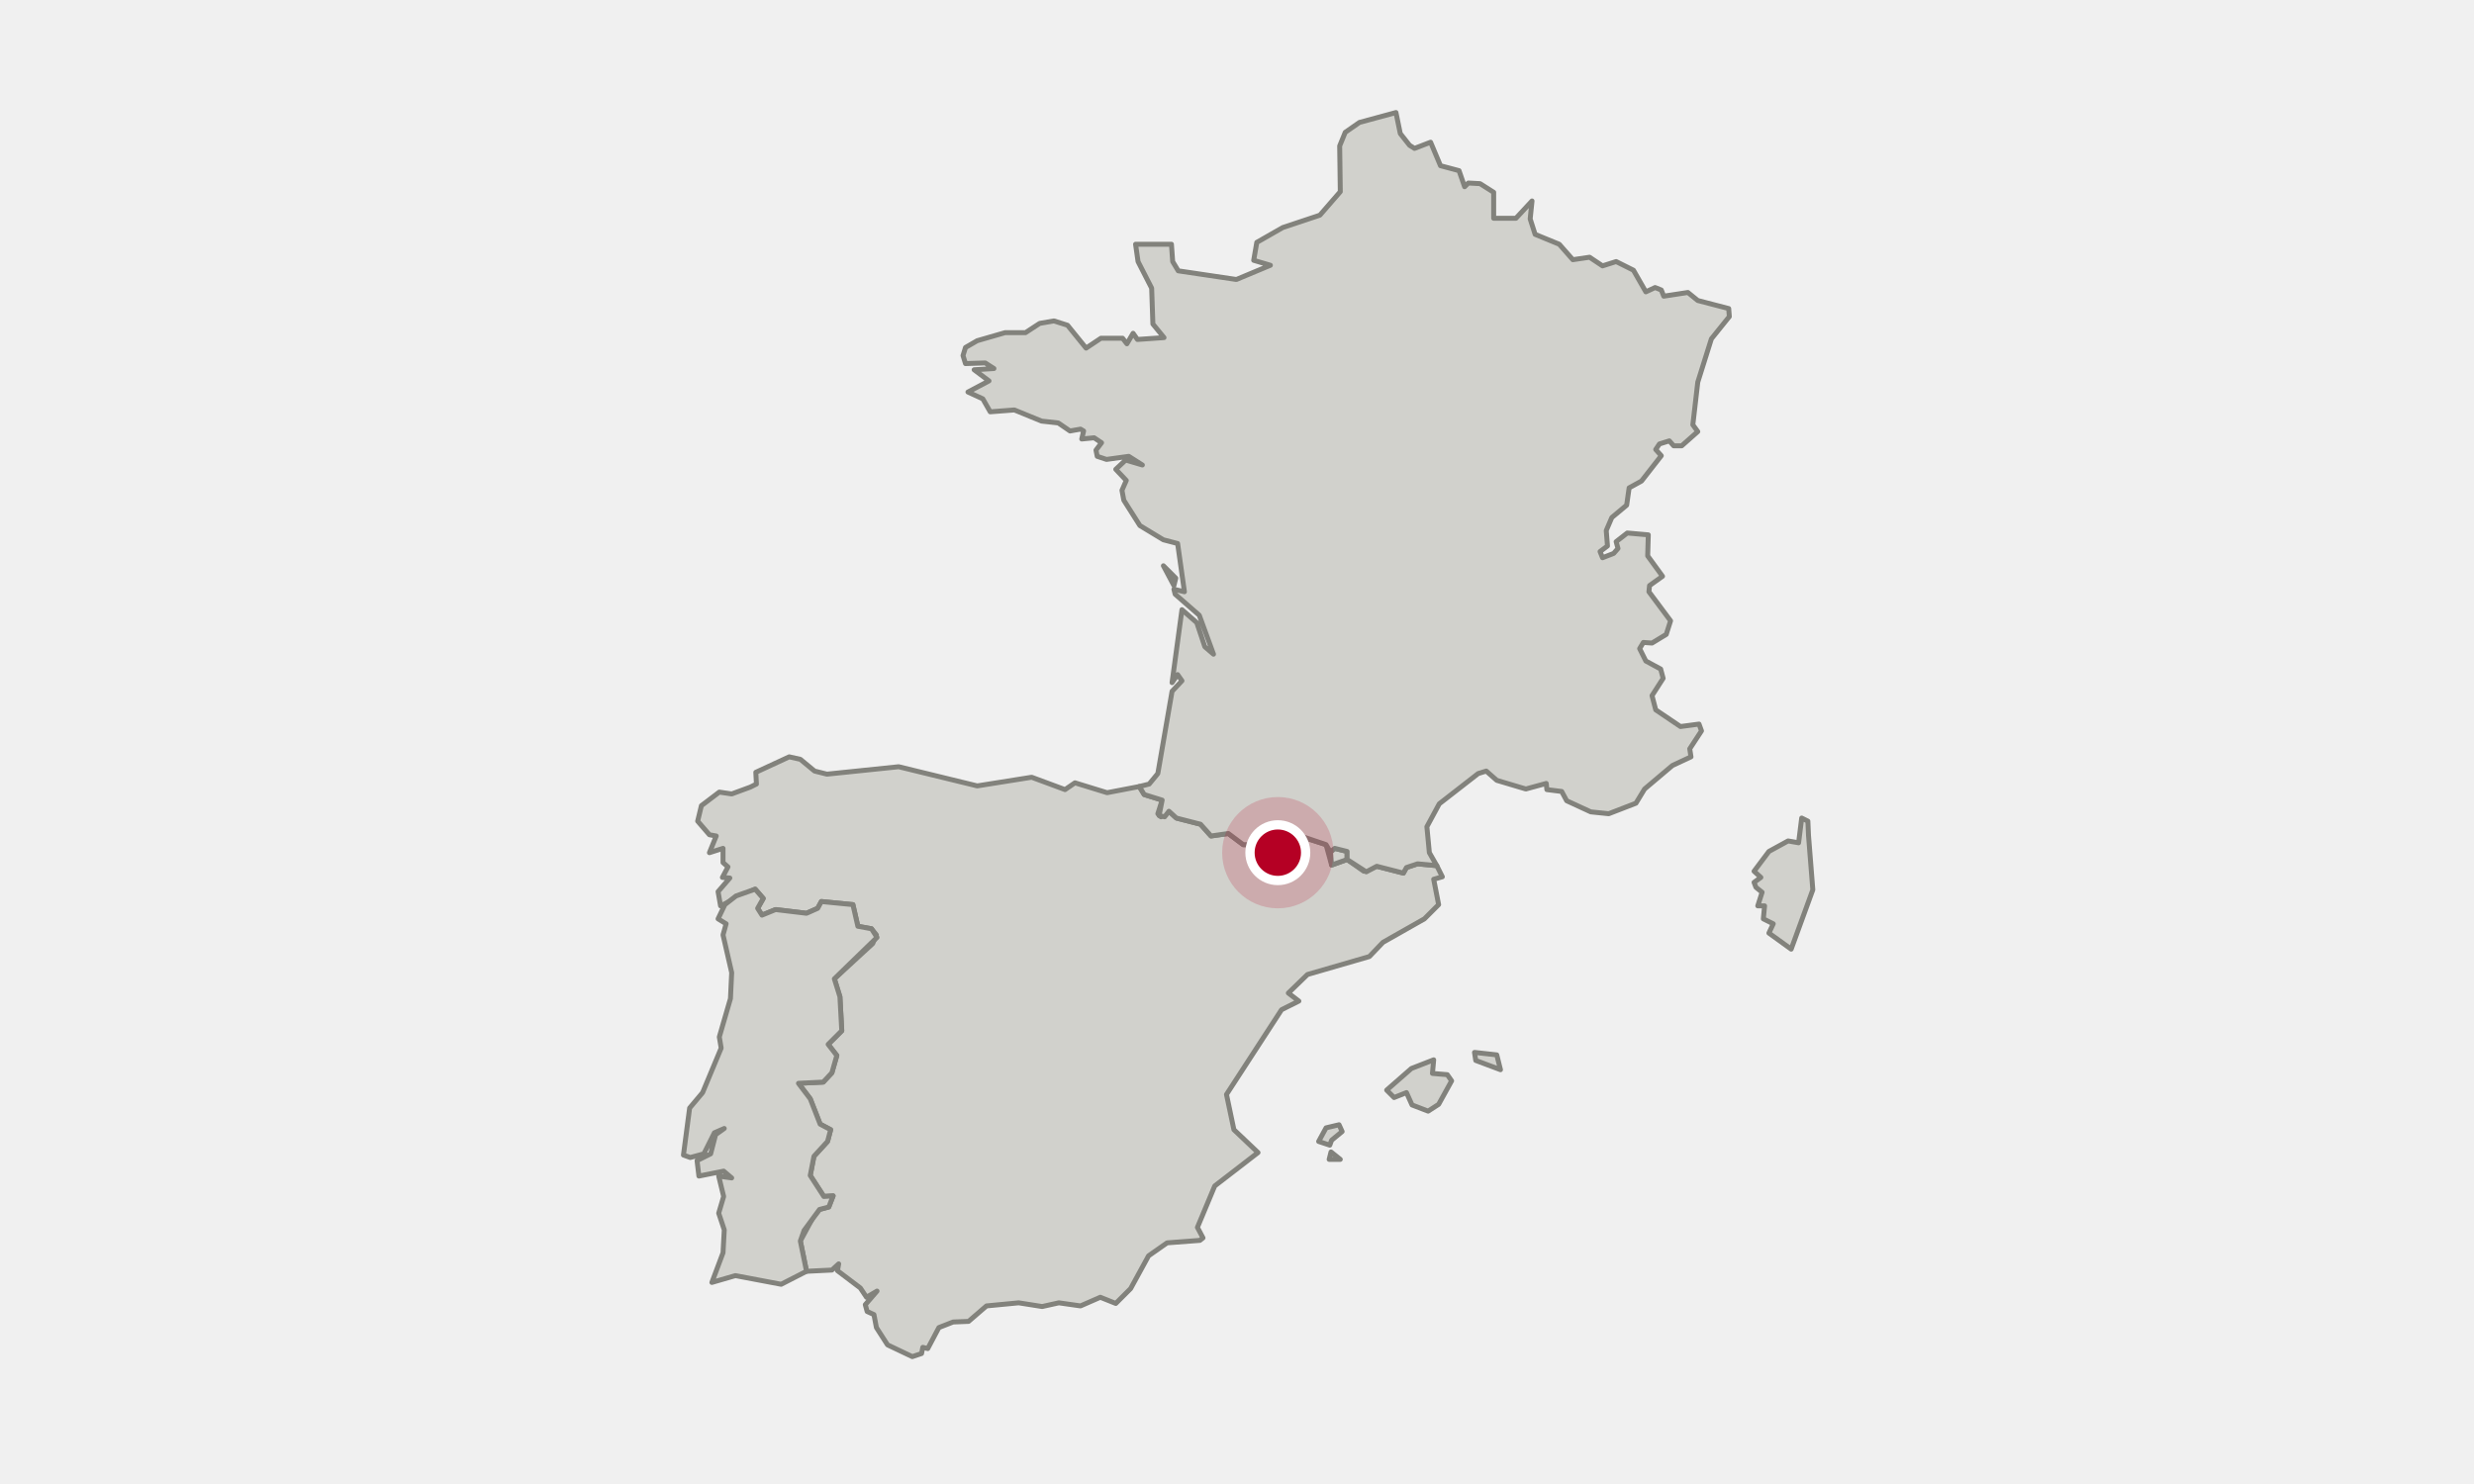
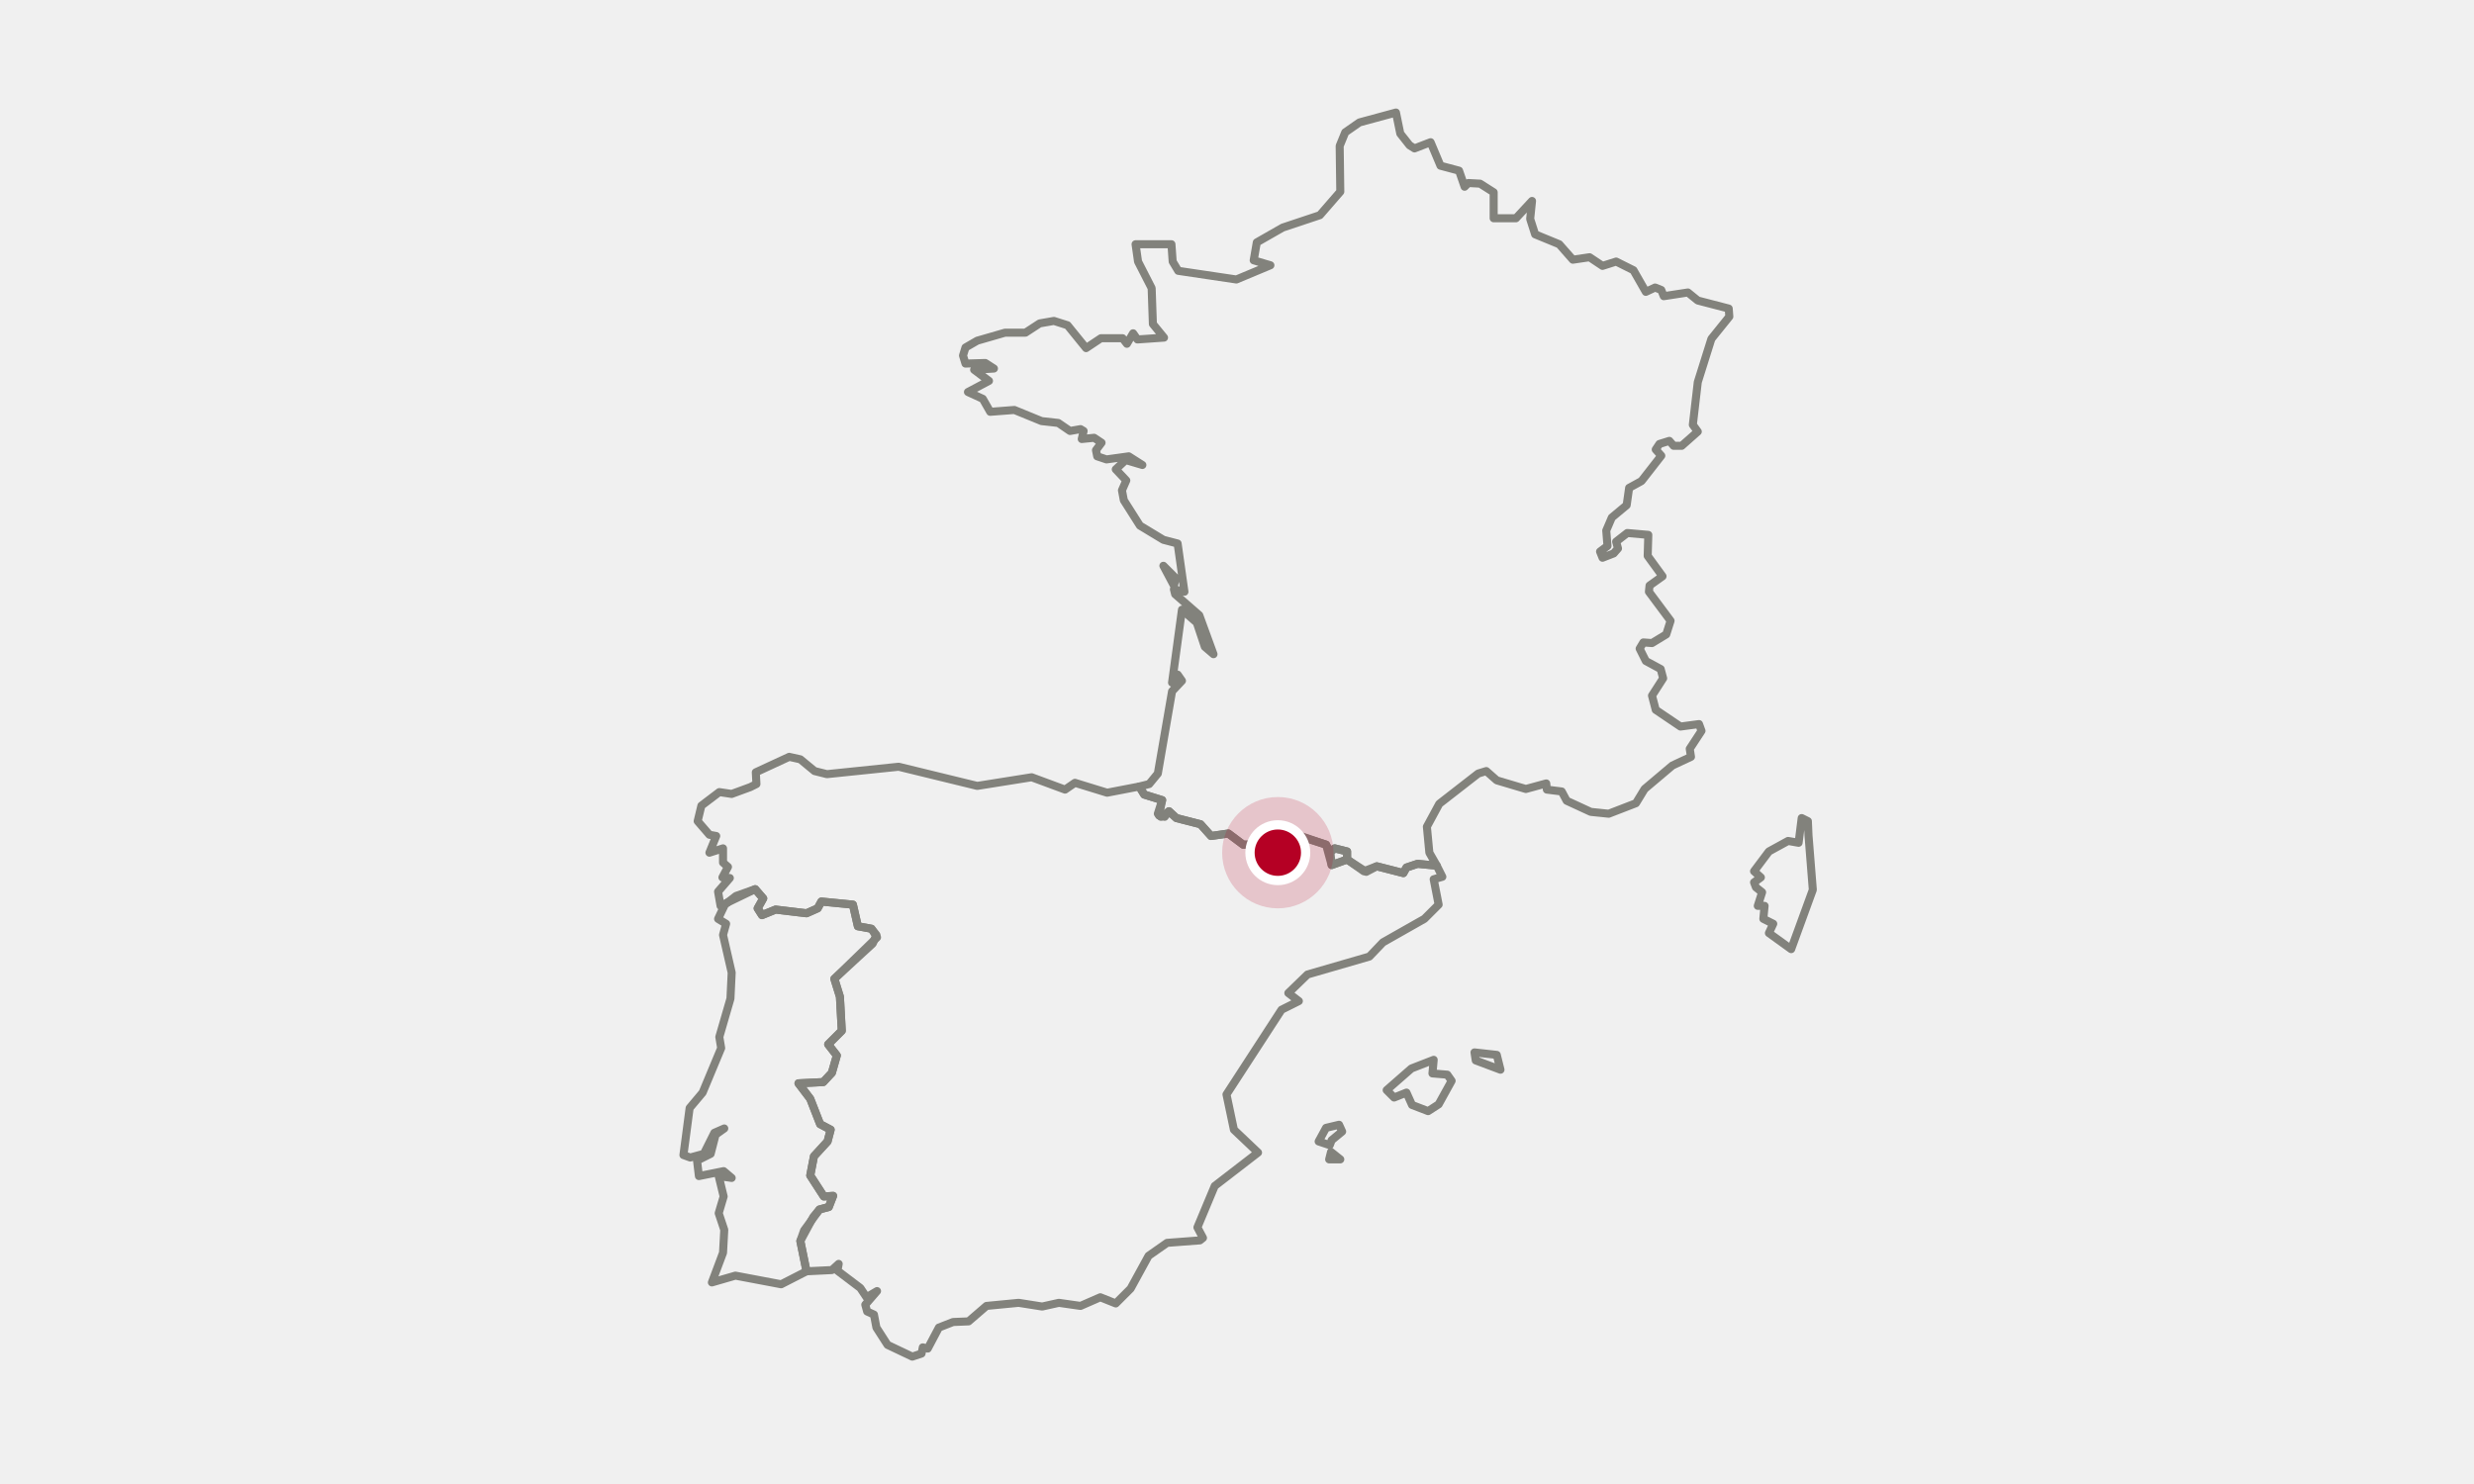
<svg xmlns="http://www.w3.org/2000/svg" width="400" height="240" viewBox="0 0 400 240">
-   <g fill="#d1d1cc" stroke="#82827c" stroke-width=".8" stroke-linejoin="round" fill-rule="evenodd">
+   <g fill="none" stroke="#82827c" stroke-width="1.3" stroke-linejoin="round" fill-rule="evenodd">
    <path data-country="ESP" d="M216.7,187.5 214.9,187.5 215.2,186.3 216.7,187.5ZM231.6,173.6 234,173.8 234.7,174.8 232.6,178.6 230.9,179.7 228.3,178.7 227.4,176.7 225.4,177.5 224.2,176.3 228.2,172.8 231.8,171.4 231.6,173.6ZM242.6,173 238.6,171.5 238.4,170.2 242,170.6 242.6,173ZM215.3,184.4 215,185.2 213.2,184.6 214.4,182.4 216.5,181.9 217,183 215.3,184.4ZM184.2,127.2 185,128.5 187.9,129.4 187.2,131.6 187.7,132.1 189,131.2 190.2,132.3 194.1,133.3 195.8,135.2 198.6,134.8 201,136.6 207.5,136.6 208.1,134.6 214.4,136.6 215.3,139.9 217.8,139 220.5,140.9 222.6,140.1 226.9,141.2 227.4,140.3 229.2,139.7 232.3,140 233.2,141.8 231.8,142.2 232.6,146.3 230.3,148.6 223.6,152.4 221.4,154.7 211.4,157.6 208.3,160.6 210,161.9 207.2,163.3 198.3,177 199.5,182.7 203.4,186.4 196.4,191.8 193.6,198.5 194.5,200.2 194,200.6 188.7,201 185.7,203.1 182.8,208.4 180.4,210.8 177.9,209.8 174.7,211.2 171.2,210.7 168.5,211.3 164.7,210.7 159.5,211.2 156.6,213.7 154.1,213.8 151.8,214.7 150,218.1 149.2,217.9 149,218.9 147.5,219.4 143.5,217.5 141.7,214.7 141.3,212.6 140.2,212.1 139.9,211 141.8,208.8 140.1,209.8 139.1,208.3 135.4,205.5 135.6,204.4 134.5,205.4 130.4,205.6 129.4,200.7 131.5,196.8 132.5,195.6 134,195.2 134.7,193.4 133.2,193.5 131,190.1 131.6,187 133.8,184.6 134.3,182.7 132.6,181.8 131,177.7 129.1,175.2 133.1,175 134.5,173.5 135.3,170.7 133.9,168.9 136.1,166.7 135.8,161.2 134.9,158.3 141.1,152.6 141.7,151.2 140.9,150.2 138.7,149.8 137.9,146.3 132.8,145.8 132.2,146.9 130.4,147.7 125.4,147.1 123.2,148 122.5,146.9 123.4,145.3 122.1,143.8 116.5,146.5 116.1,144.2 118,142 116.8,141.9 117.7,140.2 116.9,139.5 116.9,137.2 114.7,137.9 115.8,135.2 114.7,135 112.8,132.8 113.4,130.3 116.3,128.1 118.3,128.4 121.3,127.3 122.3,126.8 122.2,124.9 127.6,122.4 129.4,122.8 131.7,124.7 133.7,125.2 145.3,124 158,127.1 166.8,125.7 172.2,127.7 173.8,126.6 179,128.2 184.2,127.2Z" />
    <path data-country="PRT" d="M117.2,146.3 119,144.9 122.1,143.8 123.4,145.3 122.5,146.9 123.2,148 125.4,147.1 130.4,147.7 132.2,146.9 132.8,145.8 137.9,146.3 138.7,149.8 140.9,150.2 141.8,151.6 134.9,158.3 135.8,161.2 136.1,166.7 133.9,168.9 135.3,170.7 134.5,173.5 133.1,175 129.1,175.2 131,177.7 132.6,181.8 134.3,182.7 133.8,184.6 131.6,187 131,190.1 133.2,193.5 134.7,193.4 134,195.2 132.5,195.6 130,199 129.4,200.7 130.4,205.6 126.3,207.7 118.9,206.3 115.1,207.4 116.9,202.6 117.1,198.9 116.2,196.2 117,193.5 116.2,190.2 118.3,190.5 117,189.4 113,190.2 112.7,187.7 114.9,186.6 115.7,183.5 117.1,182.5 115.5,183.2 113.8,186.6 111.6,187.2 110.5,186.8 111.5,179.2 113.6,176.7 116.6,169.5 116.3,167.7 118.1,161.5 118.3,157.3 116.9,151.2 117.4,149.4 116.1,148.6 117.2,146.3Z" />
    <path data-country="AND" d="M217.8,139 215.3,139.9 215.1,137.8 215.8,137.2 217.8,137.7 217.8,139Z" />
    <path data-country="FRA" d="M292.4,135.1 293.1,143.9 289.6,153.5 286,150.9 286.7,149.4 285.1,148.6 285.3,146.5 284.2,146.5 284.9,144.3 283.9,143.5 283.6,142.7 284.7,141.9 283.6,140.9 286,137.7 289.1,136 290.8,136.3 291.3,132.3 292.3,132.8 292.4,135.1ZM274.5,69.8 271.9,72.1 270.6,72.1 269.9,71.3 268.3,71.8 267.7,72.7 268.6,73.7 265.4,77.8 263.4,78.9 263,81.7 260.6,83.7 259.7,85.8 259.9,88.3 258.7,89.2 259.1,90.2 260.9,89.5 261.6,88.7 261.3,87.6 263.1,86.2 266.5,86.5 266.4,89.9 268.8,93.2 266.7,94.7 266.6,95.7 270.1,100.4 269.4,102.6 267.1,104 265.7,103.9 265.1,104.9 266.1,106.9 268.5,108.2 268.9,109.7 267.1,112.5 267.7,114.8 271.7,117.5 274.7,117.1 275.1,118.2 273.2,121.1 273.4,122.4 270.4,123.8 265.9,127.6 264.5,129.9 260.1,131.6 257.2,131.3 253.3,129.5 252.5,128 250.1,127.7 250,126.7 246.7,127.6 242,126.2 240.3,124.7 239,125.1 232.7,130 230.7,133.7 231.1,137.9 232.3,140 229.2,139.7 227.4,140.3 226.9,141.2 222.6,140.1 220.9,141 217.8,139 217.8,137.7 215.8,137.2 215.1,137.8 214.4,136.6 208.8,134.7 207.9,134.7 207.5,136.6 201,136.6 198.6,134.8 195.8,135.2 194.1,133.3 190.2,132.3 189,131.2 188.3,132.1 187.4,131.9 187.9,129.4 185,128.5 184.2,127.2 185.8,126.8 187.2,125.1 189.5,111.8 191.1,110.1 190.4,109.1 189.5,110.4 191.1,98.6 193.5,100.7 194.8,104.6 196.2,105.8 193.9,99.5 190,96.1 189.8,95.3 191.5,95.7 190.4,87.9 188.1,87.3 184.3,85 181.7,80.9 181.4,79.3 182.1,77.7 180.4,75.9 182,74.4 184.7,75.2 182.5,73.8 178.9,74.3 177.4,73.8 177.2,72.8 178.1,71.6 176.9,70.8 174.9,71 175.2,69.7 174.7,69.4 173,69.7 171.1,68.4 168.4,68.1 164,66.3 160.1,66.6 158.9,64.5 156.5,63.4 159.9,61.6 157.5,59.8 160.7,59.6 159.3,58.7 156.1,58.8 155.7,57.5 156.1,56.2 158,55.1 162.5,53.8 165.8,53.8 168.1,52.3 170.4,51.9 172.6,52.6 175.6,56.3 178,54.7 181.5,54.7 182.2,55.6 183.2,53.9 183.9,54.9 188.2,54.6 186.4,52.4 186.2,46.6 184,42.3 183.6,39.5 189.4,39.5 189.6,42.3 190.5,43.8 199.9,45.2 205.4,42.9 202.7,42.1 203.2,39.2 207.4,36.8 213.4,34.8 216.7,31 216.6,23.6 217.5,21.4 219.8,19.8 225.7,18.2 226.4,21.6 227.9,23.5 228.7,24 231.3,23 232.9,26.8 235.9,27.6 236.8,30.2 237.4,29.6 239.3,29.7 241.5,31.1 241.5,35.3 245.1,35.3 247.7,32.5 247.4,35.4 248.2,37.9 252.1,39.5 254.3,42 257,41.6 259.1,43 261.3,42.3 264.1,43.7 266.1,47.2 267.6,46.5 268.6,46.9 269,47.9 272.9,47.3 274.5,48.6 279.5,49.9 279.6,51.2 276.7,54.8 274.5,61.8 273.7,68.7 274.5,69.8ZM190.1,93.5 189.8,94.7 188.1,91.5 190.1,93.5Z" />
  </g>
  <g data-coordinates="0.54,42.594">
    <circle cx="206.6" cy="137.9" r="9" fill="#b50024" opacity=".18" />
    <circle cx="206.6" cy="137.9" r="4.5" fill="#b50024" stroke="#fff" stroke-width="1.5" />
  </g>
</svg>
